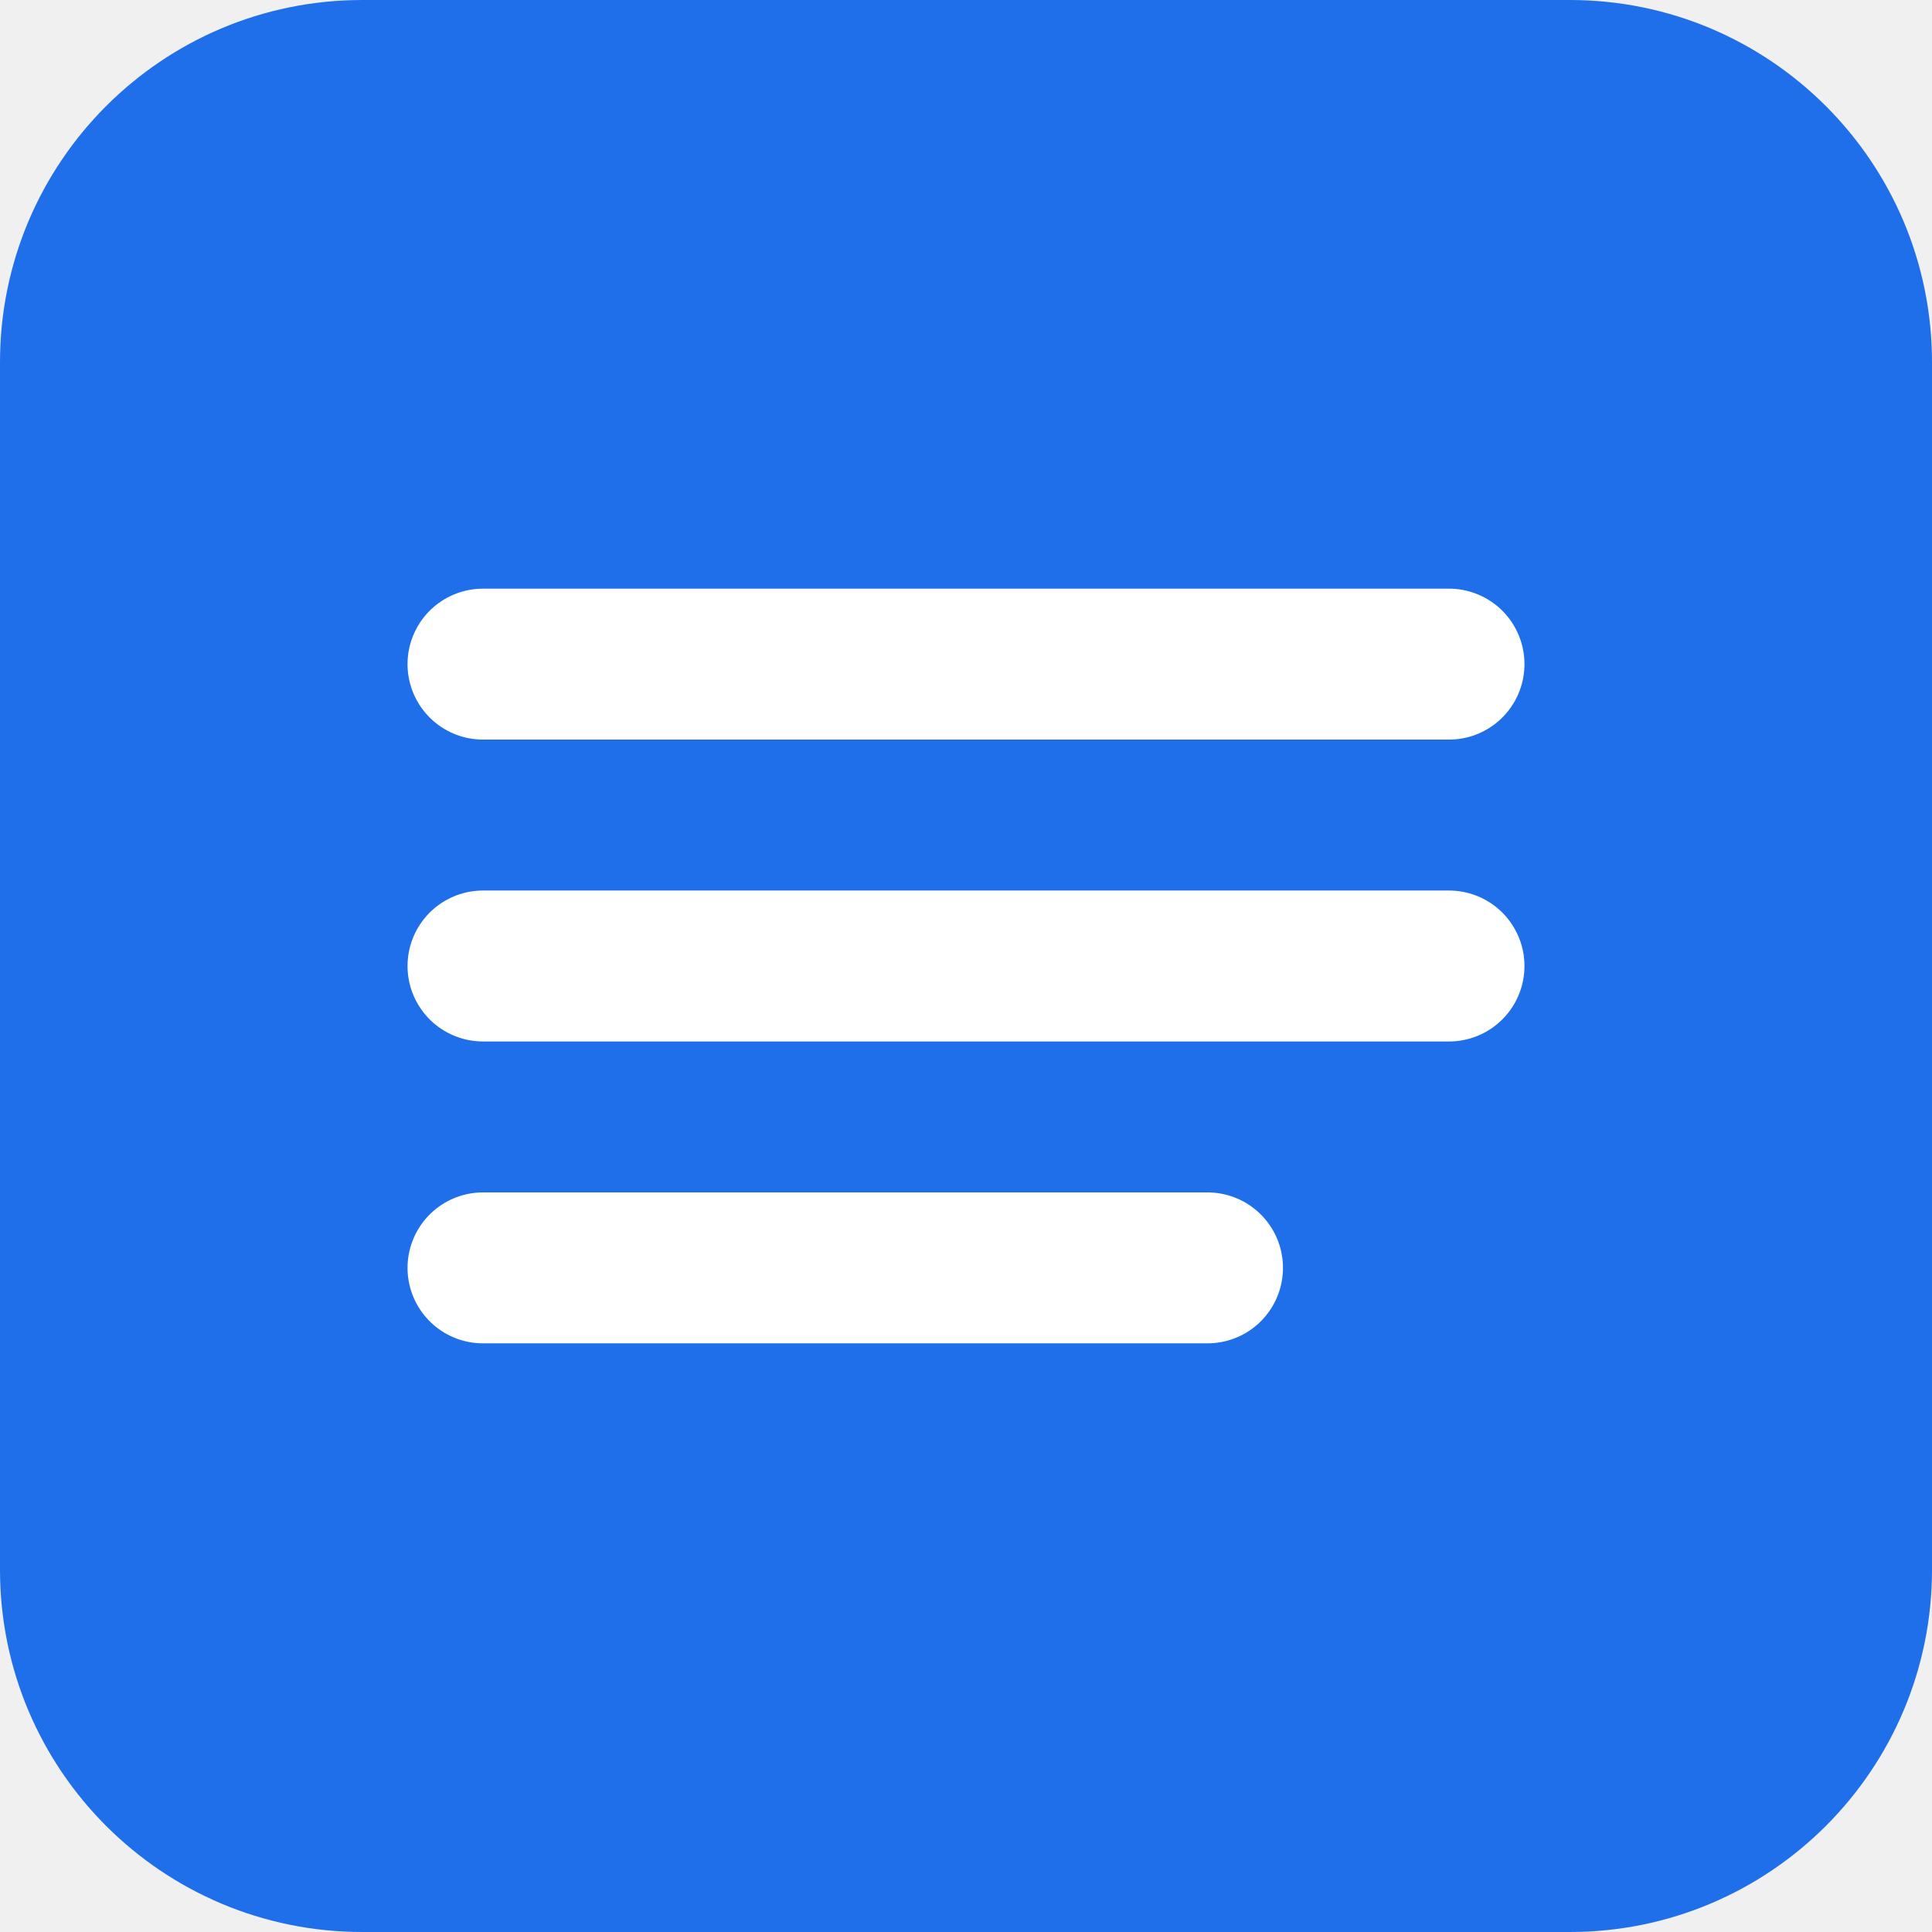
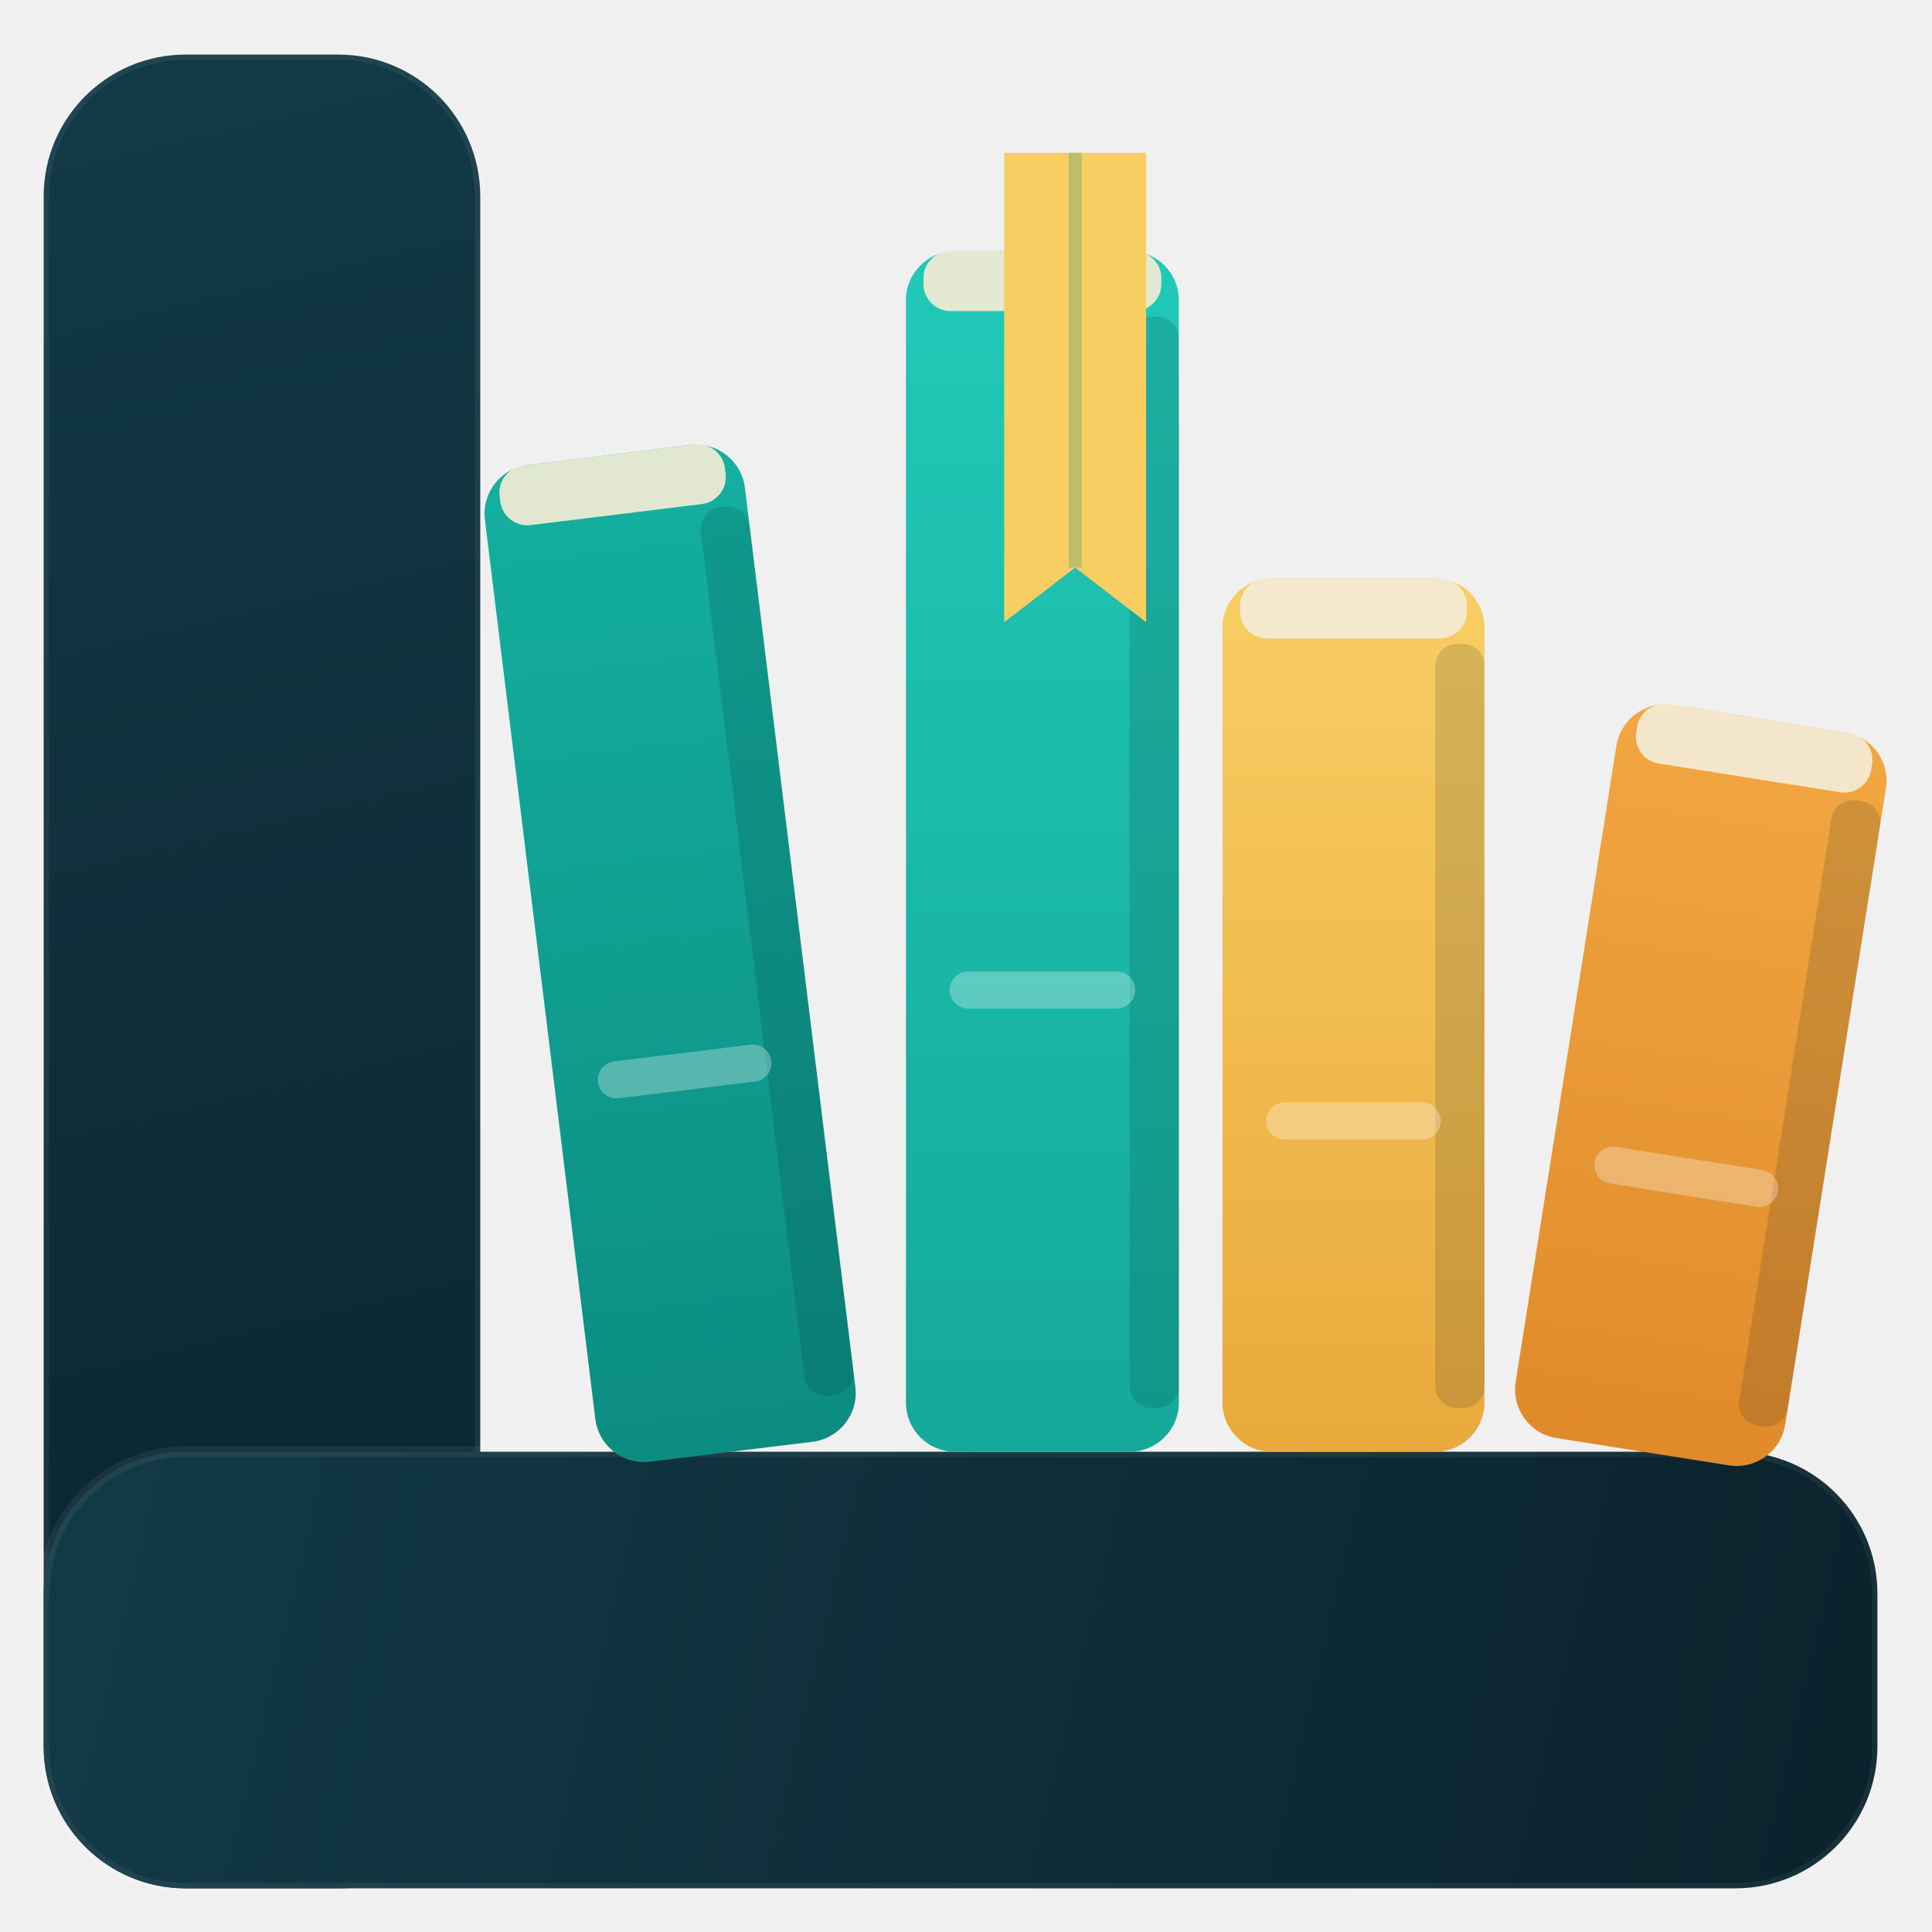
- <svg xmlns="http://www.w3.org/2000/svg" viewBox="0 0 32 32">
-   <rect width="32" height="32" rx="6" fill="#1f6feb" />
-   <path d="M8 11 L24 11 M8 16 L24 16 M8 21 L20 21" stroke="#ffffff" stroke-width="2.5" stroke-linecap="round" />
+ <svg xmlns="http://www.w3.org/2000/svg" width="150" height="150" viewBox="0 0 150 150">
+   <g id="Group">
+     <linearGradient id="linearGradient1" x1="3.39" y1="4.237" x2="37.288" y2="146.61" gradientUnits="userSpaceOnUse">
+       <stop offset="1e-05" stop-color="#123a47" stop-opacity="1" />
+       <stop offset="1" stop-color="#0a222c" stop-opacity="1" />
+     </linearGradient>
+     <path id="Path" fill="url(#linearGradient1)" stroke="#ffffff" stroke-width="0.847" stroke-opacity="0.059" d="M 14.407 4.237 L 26.271 4.237 C 32.356 4.237 37.288 9.17 37.288 15.254 L 37.288 135.593 C 37.288 141.678 32.356 146.61 26.271 146.61 L 14.407 146.61 C 8.322 146.61 3.39 141.678 3.39 135.593 L 3.39 15.254 C 3.39 9.17 8.322 4.237 14.407 4.237 Z" />
+     <linearGradient id="linearGradient2" x1="3.39" y1="112.712" x2="145.763" y2="146.61" gradientUnits="userSpaceOnUse">
+       <stop offset="1e-05" stop-color="#123a47" stop-opacity="1" />
+       <stop offset="1" stop-color="#0a222c" stop-opacity="1" />
+     </linearGradient>
+     <path id="path1" fill="url(#linearGradient2)" stroke="#ffffff" stroke-width="0.847" stroke-opacity="0.059" d="M 14.407 112.712 L 134.746 112.712 C 140.83 112.712 145.763 117.644 145.763 123.729 L 145.763 135.593 C 145.763 141.678 140.83 146.61 134.746 146.61 L 14.407 146.61 C 8.322 146.61 3.39 141.678 3.39 135.593 L 3.39 123.729 C 3.39 117.644 8.322 112.712 14.407 112.712 Z" />
+   </g>
+   <g id="g1">
+     <linearGradient id="linearGradient3" x1="37.184" y1="36.566" x2="46.686" y2="113.951" gradientUnits="userSpaceOnUse">
+       <stop offset="1e-05" stop-color="#13b0a0" stop-opacity="1" />
+       <stop offset="1" stop-color="#0c8c81" stop-opacity="1" />
+     </linearGradient>
+     <path id="path2" fill="url(#linearGradient3)" stroke="none" d="M 40.969 36.102 L 53.587 34.552 C 55.677 34.296 57.58 35.782 57.836 37.873 L 66.409 107.687 C 66.665 109.778 65.179 111.681 63.088 111.937 L 50.471 113.486 C 48.381 113.743 46.478 112.257 46.221 110.166 L 37.649 40.351 C 37.392 38.261 38.879 36.358 40.969 36.102 Z" />
+     <path id="path3" fill="#f4ecd6" fill-opacity="0.92" stroke="none" d="M 40.633 36.143 L 53.923 34.511 C 55.084 34.368 56.141 35.194 56.284 36.356 L 56.336 36.776 C 56.478 37.938 55.652 38.995 54.491 39.137 L 41.201 40.769 C 40.04 40.912 38.983 40.086 38.84 38.924 L 38.788 38.504 C 38.646 37.342 39.472 36.285 40.633 36.143 Z" />
+     <path id="path4" fill="#06181f" fill-opacity="0.14" stroke="none" d="M 55.888 39.393 L 56.309 39.341 C 57.238 39.227 58.084 39.888 58.198 40.817 L 66.254 106.426 C 66.368 107.355 65.707 108.2 64.778 108.315 L 64.357 108.366 C 63.428 108.48 62.583 107.82 62.469 106.89 L 54.413 41.281 C 54.299 40.352 54.959 39.507 55.888 39.393 Z" />
+     <path id="path5" fill="#ffffff" fill-opacity="0.3" stroke="none" d="M 47.68 82.409 L 58.278 81.107 C 59.068 81.01 59.787 81.572 59.884 82.362 L 59.884 82.362 C 59.981 83.151 59.419 83.87 58.629 83.967 L 48.031 85.268 C 47.241 85.365 46.522 84.804 46.425 84.014 L 46.425 84.014 C 46.328 83.224 46.89 82.506 47.68 82.409 Z" />
+   </g>
+   <g id="g2">
+     <linearGradient id="linearGradient4" x1="70.339" y1="19.492" x2="70.339" y2="112.712" gradientUnits="userSpaceOnUse">
+       <stop offset="1e-05" stop-color="#22c9b8" stop-opacity="1" />
+       <stop offset="1" stop-color="#14a99a" stop-opacity="1" />
+     </linearGradient>
+     <path id="path6" fill="url(#linearGradient4)" stroke="none" d="M 74.153 19.492 L 87.712 19.492 C 89.818 19.492 91.525 21.199 91.525 23.305 L 91.525 108.898 C 91.525 111.004 89.818 112.712 87.712 112.712 L 74.153 112.712 C 72.046 112.712 70.339 111.004 70.339 108.898 L 70.339 23.305 C 70.339 21.199 72.046 19.492 74.153 19.492 Z" />
+     <path id="path7" fill="#f4ecd6" fill-opacity="0.92" stroke="none" d="M 73.814 19.492 L 88.051 19.492 C 89.221 19.492 90.169 20.44 90.169 21.61 L 90.169 22.034 C 90.169 23.204 89.221 24.153 88.051 24.153 L 73.814 24.153 C 72.643 24.153 71.695 23.204 71.695 22.034 L 71.695 21.61 C 71.695 20.44 72.643 19.492 73.814 19.492 Z" />
+     <path id="path8" fill="#06181f" fill-opacity="0.14" stroke="none" d="M 89.407 24.576 L 89.831 24.576 C 90.767 24.576 91.525 25.335 91.525 26.271 L 91.525 107.627 C 91.525 108.563 90.767 109.322 89.831 109.322 L 89.407 109.322 C 88.471 109.322 87.712 108.563 87.712 107.627 L 87.712 26.271 C 87.712 25.335 88.471 24.576 89.407 24.576 Z" />
+     <path id="path9" fill="#ffffff" fill-opacity="0.3" stroke="none" d="M 75.169 75.424 L 86.695 75.424 C 87.491 75.424 88.136 76.069 88.136 76.864 L 88.136 76.864 C 88.136 77.66 87.491 78.305 86.695 78.305 L 75.169 78.305 C 74.374 78.305 73.729 77.66 73.729 76.864 L 73.729 76.864 C 73.729 76.069 74.374 75.424 75.169 75.424 Z" />
+   </g>
+   <g id="g3">
+     <linearGradient id="linearGradient5" x1="94.915" y1="44.915" x2="94.915" y2="112.712" gradientUnits="userSpaceOnUse">
+       <stop offset="1e-05" stop-color="#f8ce63" stop-opacity="1" />
+       <stop offset="1" stop-color="#e9a93c" stop-opacity="1" />
+     </linearGradient>
+     <path id="path10" fill="url(#linearGradient5)" stroke="none" d="M 98.729 44.915 L 111.441 44.915 C 113.547 44.915 115.254 46.623 115.254 48.729 L 115.254 108.898 C 115.254 111.004 113.547 112.712 111.441 112.712 L 98.729 112.712 C 96.623 112.712 94.915 111.004 94.915 108.898 L 94.915 48.729 C 94.915 46.623 96.623 44.915 98.729 44.915 Z" />
+     <path id="path11" fill="#f4ecd6" fill-opacity="0.92" stroke="none" d="M 98.39 44.915 L 111.78 44.915 C 112.95 44.915 113.898 45.864 113.898 47.034 L 113.898 47.458 C 113.898 48.628 112.95 49.576 111.78 49.576 L 98.39 49.576 C 97.22 49.576 96.271 48.628 96.271 47.458 L 96.271 47.034 C 96.271 45.864 97.22 44.915 98.39 44.915 Z" />
+     <path id="path12" fill="#06181f" fill-opacity="0.14" stroke="none" d="M 113.136 50 L 113.559 50 C 114.495 50 115.254 50.759 115.254 51.695 L 115.254 107.627 C 115.254 108.563 114.495 109.322 113.559 109.322 L 113.136 109.322 C 112.2 109.322 111.441 108.563 111.441 107.627 L 111.441 51.695 C 111.441 50.759 112.2 50 113.136 50 Z" />
+     <path id="path13" fill="#ffffff" fill-opacity="0.3" stroke="none" d="M 99.746 85.593 L 110.424 85.593 C 111.219 85.593 111.864 86.238 111.864 87.034 L 111.864 87.034 C 111.864 87.83 111.219 88.475 110.424 88.475 L 99.746 88.475 C 98.95 88.475 98.305 87.83 98.305 87.034 L 98.305 87.034 C 98.305 86.238 98.95 85.593 99.746 85.593 Z" />
+   </g>
+   <g id="g4">
+     <linearGradient id="linearGradient6" x1="126.094" y1="54.137" x2="117.08" y2="111.055" gradientUnits="userSpaceOnUse">
+       <stop offset="1e-05" stop-color="#f2a741" stop-opacity="1" />
+       <stop offset="1" stop-color="#e08a2a" stop-opacity="1" />
+     </linearGradient>
+     <path id="path14" fill="url(#linearGradient6)" stroke="none" d="M 129.861 54.734 L 143.253 56.855 C 145.334 57.184 146.753 59.138 146.423 61.218 L 138.602 110.602 C 138.272 112.683 136.319 114.102 134.239 113.772 L 120.846 111.651 C 118.766 111.322 117.347 109.368 117.676 107.288 L 125.498 57.904 C 125.827 55.823 127.781 54.404 129.861 54.734 Z" />
+     <path id="path15" fill="#f4ecd6" fill-opacity="0.92" stroke="none" d="M 129.526 54.681 L 143.588 56.908 C 144.744 57.091 145.532 58.176 145.349 59.332 L 145.283 59.75 C 145.1 60.906 144.015 61.695 142.859 61.511 L 128.797 59.284 C 127.641 59.101 126.853 58.016 127.036 56.86 L 127.102 56.442 C 127.285 55.286 128.371 54.498 129.526 54.681 Z" />
+     <path id="path16" fill="#06181f" fill-opacity="0.14" stroke="none" d="M 144.132 62.142 L 144.551 62.208 C 145.475 62.355 146.106 63.223 145.959 64.148 L 138.801 109.347 C 138.654 110.271 137.786 110.902 136.861 110.756 L 136.443 110.689 C 135.518 110.543 134.888 109.675 135.034 108.75 L 142.193 63.551 C 142.339 62.626 143.208 61.996 144.132 62.142 Z" />
+     <path id="path17" fill="#ffffff" fill-opacity="0.3" stroke="none" d="M 125.457 89.043 L 136.84 90.846 C 137.626 90.971 138.162 91.709 138.038 92.495 L 138.038 92.495 C 137.913 93.28 137.175 93.817 136.389 93.692 L 125.006 91.889 C 124.22 91.765 123.684 91.027 123.808 90.241 L 123.808 90.241 C 123.933 89.455 124.671 88.919 125.457 89.043 Z" />
+   </g>
+   <path id="path18" fill="#f8ce63" stroke="none" d="M 77.966 11.864 L 88.983 11.864 L 88.983 48.305 L 83.475 44.068 L 77.966 48.305 Z" />
+   <path id="path19" fill="#000000" stroke="#0c8c81" stroke-width="1.017" stroke-opacity="0.25" d="M 83.475 11.864 L 83.475 44.068" />
</svg>
